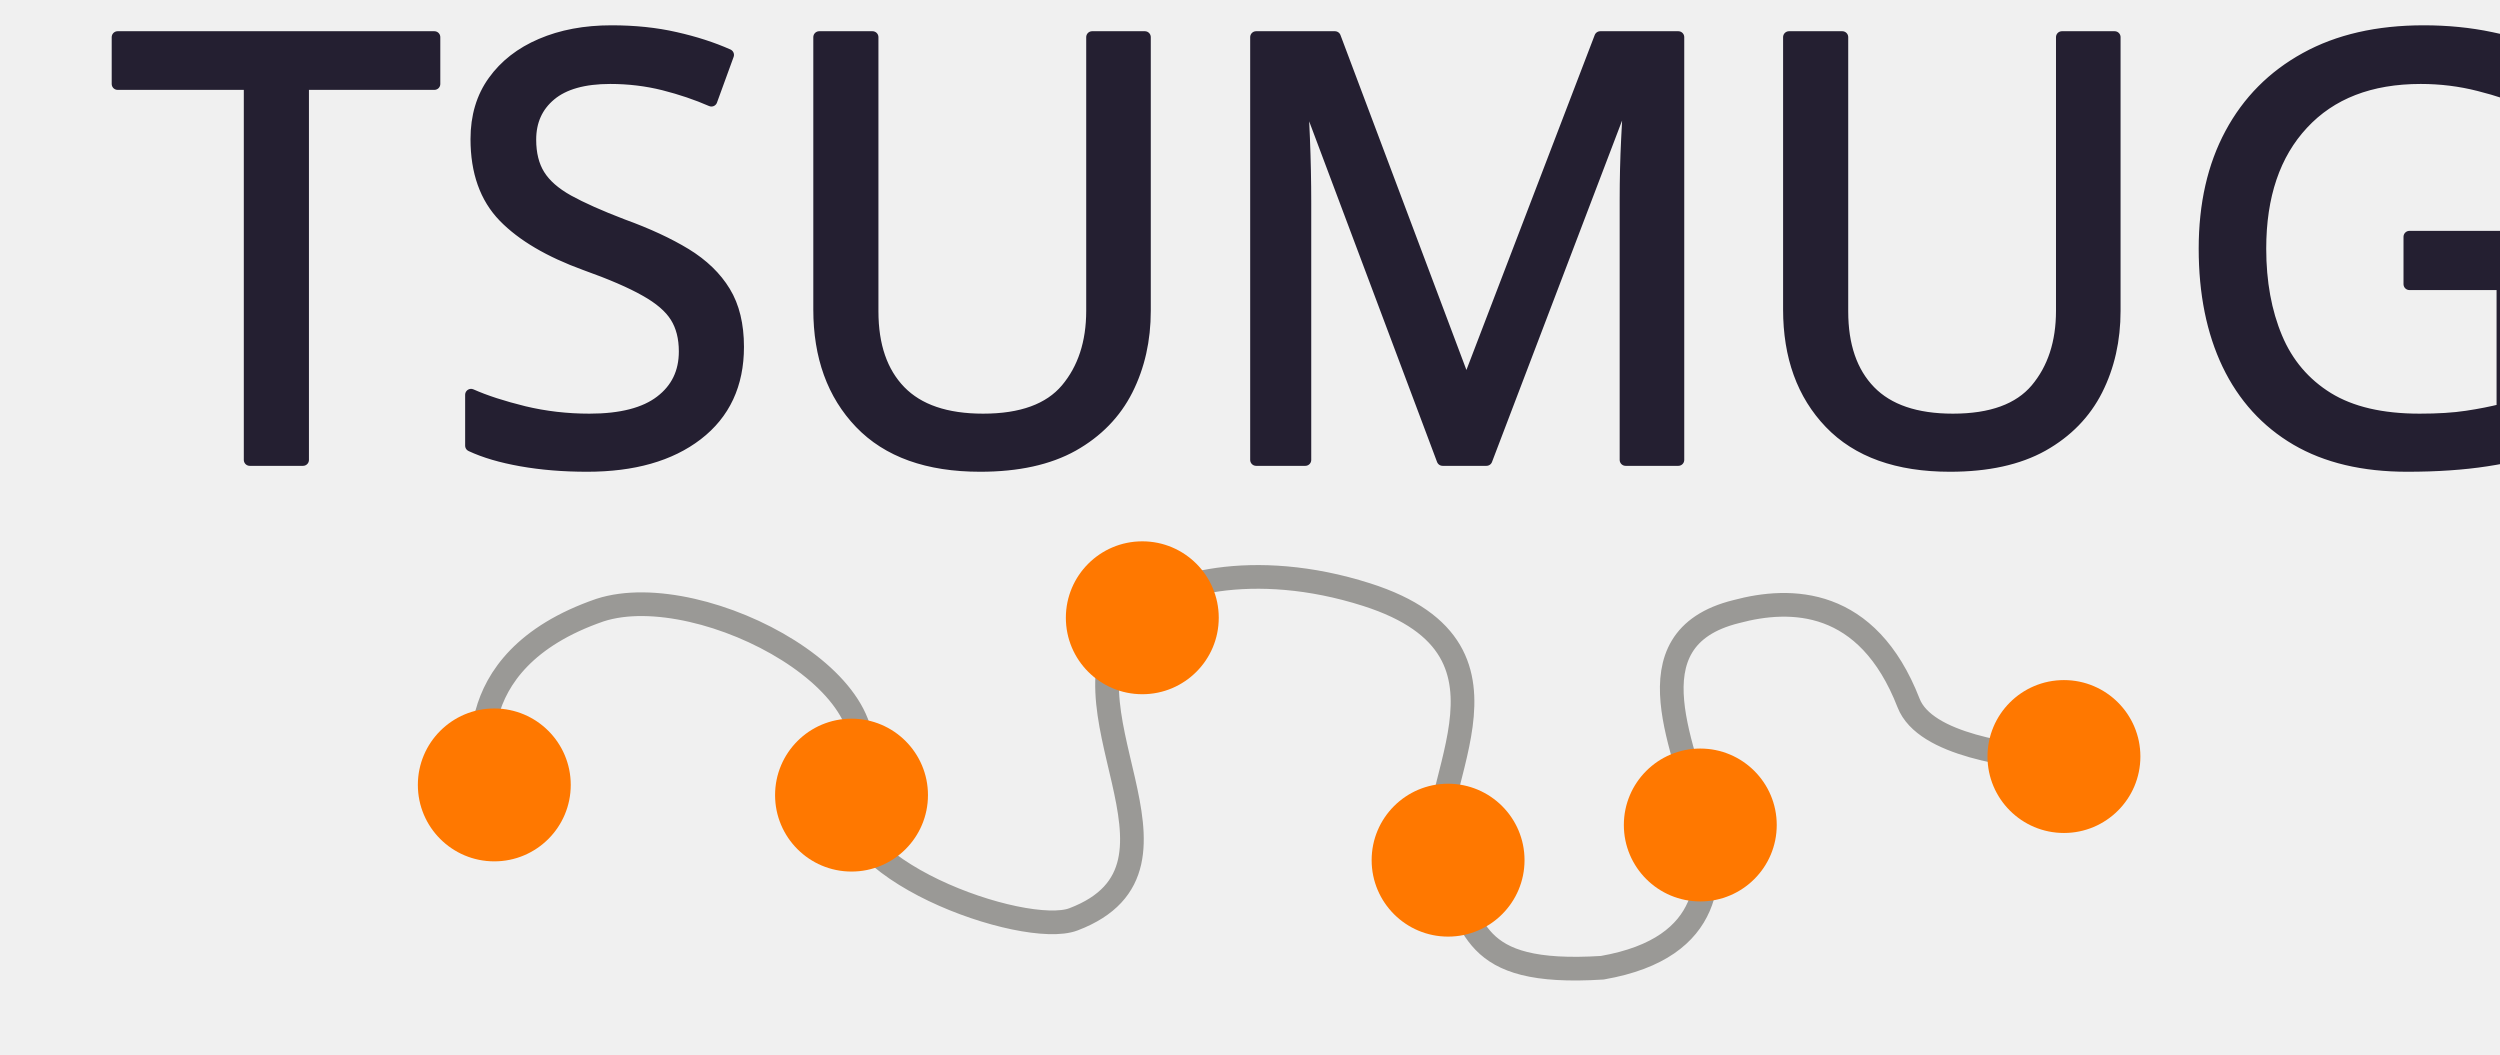
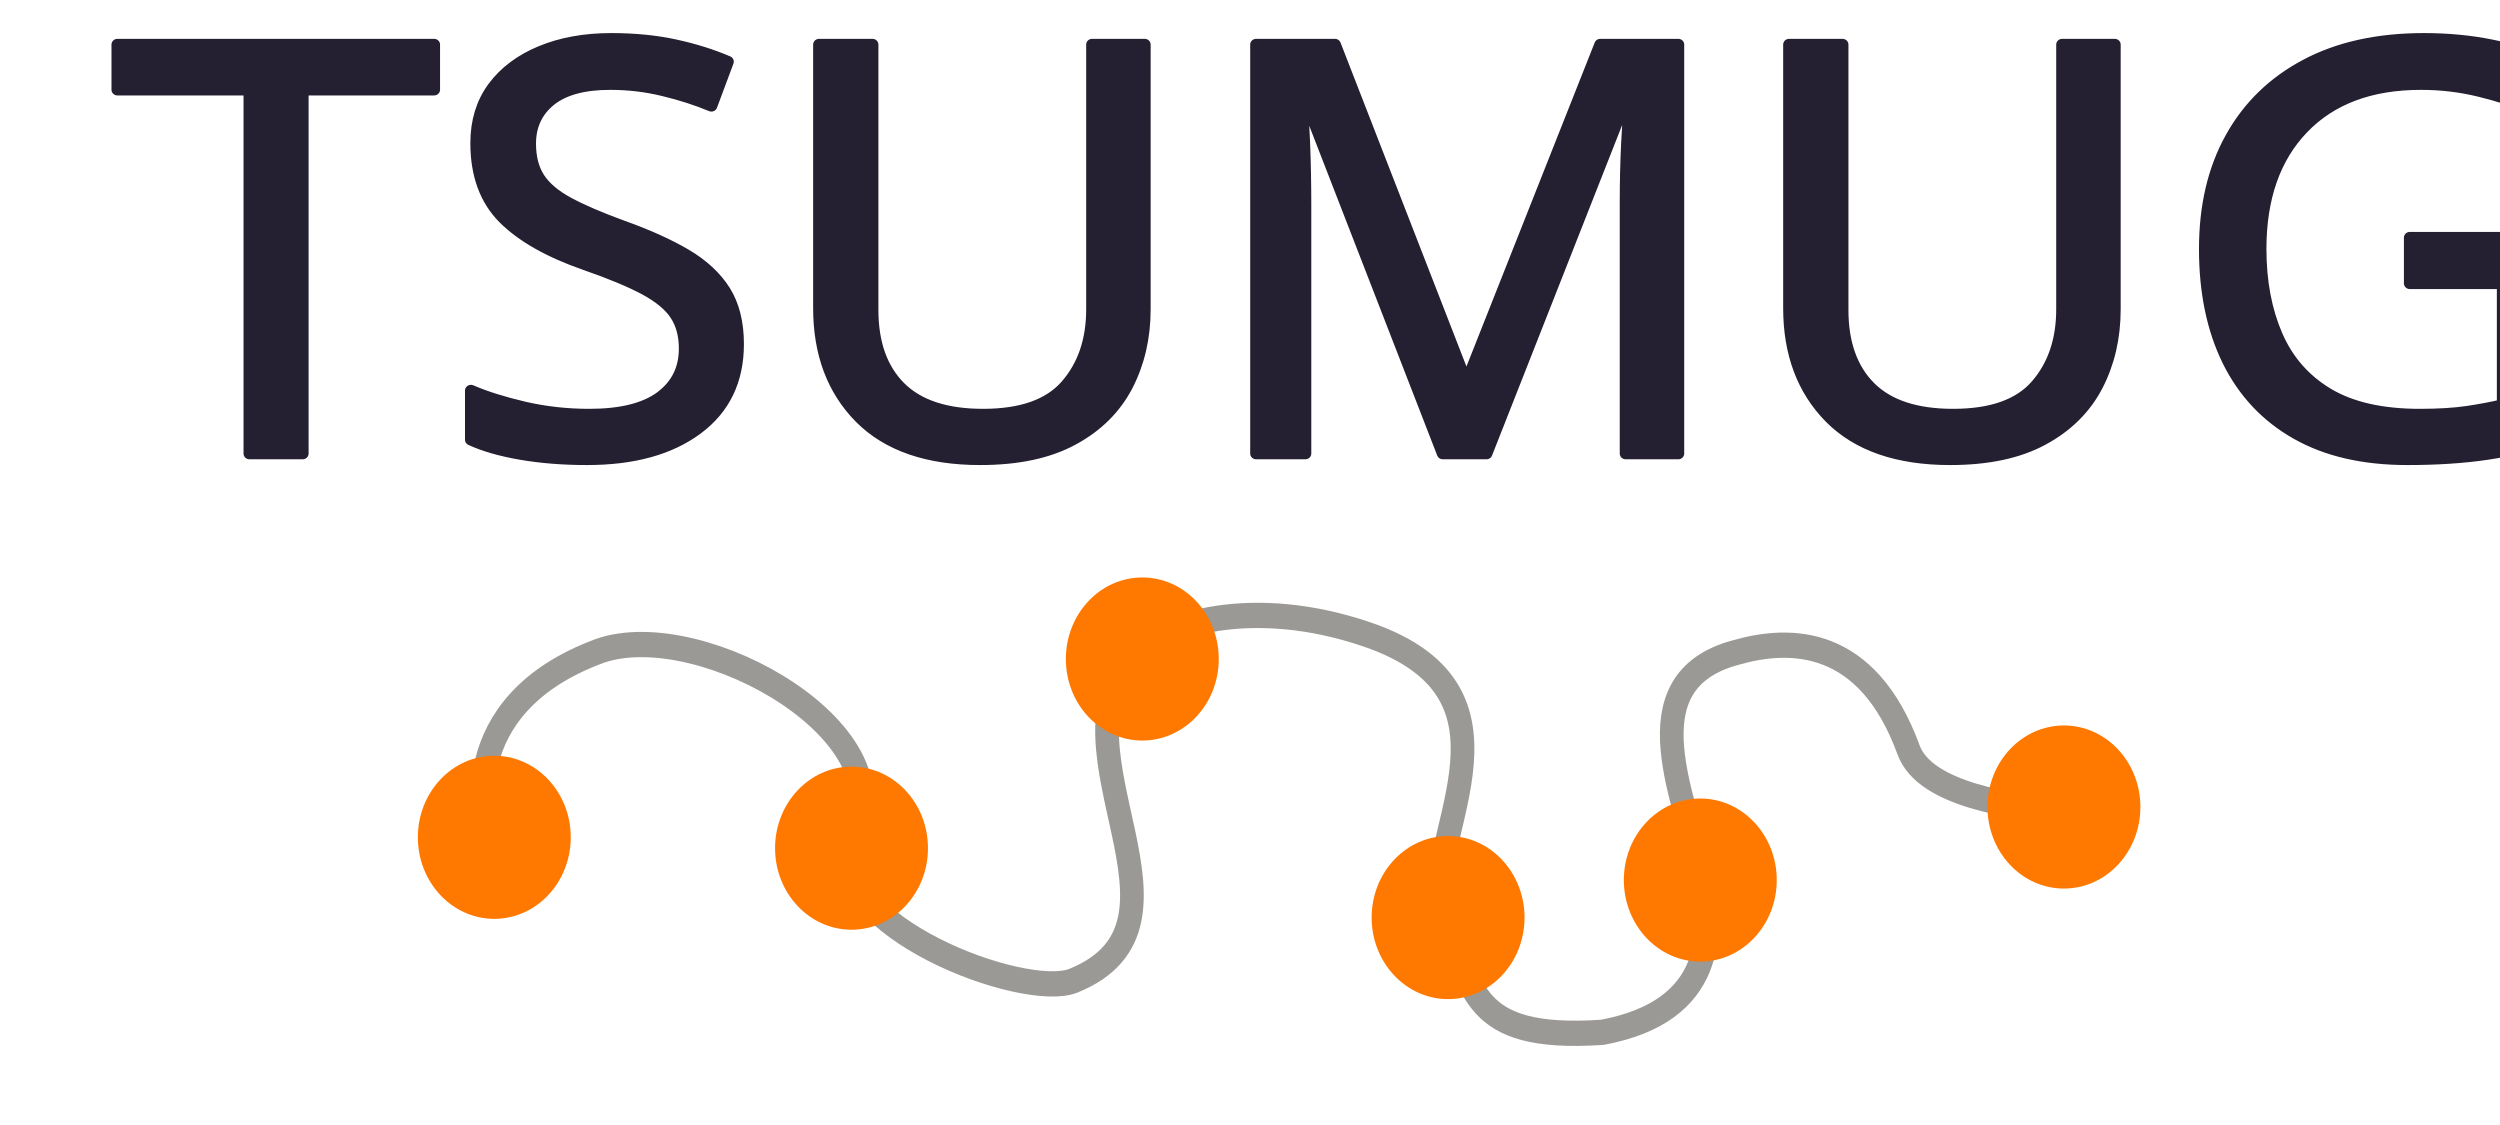
- <svg xmlns="http://www.w3.org/2000/svg" width="211.125pt" height="89.062pt" viewBox="0 0 211.125 89.062" version="1.1" id="svg9" xml:space="preserve">
+ <svg xmlns="http://www.w3.org/2000/svg" width="200pt" height="90pt" viewBox="0 0 200 90" version="1.1" id="svg9" xml:space="preserve">
  <defs id="defs1">
    <style type="text/css" id="style1">*{stroke-linejoin: round; stroke-linecap: butt}</style>
  </defs>
-   <text xml:space="preserve" style="font-style:normal;font-variant:normal;font-weight:normal;font-stretch:normal;font-size:50px;line-height:1;font-family:Rubik;-inkscape-font-specification:Rubik;text-align:center;text-decoration-color:#000000;letter-spacing:0px;word-spacing:0px;fill:#241f31;stroke:none;stroke-width:1;stroke-dasharray:none;paint-order:stroke fill markers" x="9.435" y="38.839" id="text9">
-     <tspan id="tspan9" style="font-style:normal;font-variant:normal;font-weight:normal;font-stretch:normal;font-size:50px;font-family:Sitka;-inkscape-font-specification:Sitka;fill:#241f31;stroke:#241f31;stroke-width:1;stroke-dasharray:none" x="9.435" y="38.839">TSUMUGI</tspan>
-   </text>
+   <rect style="fill:#ffffff;stroke-width:1.24" id="rect1" width="200" height="90" x="1.1368684e-13" y="2.8421709e-14" />
  <defs id="defs9" />
-   <g id="g36" transform="translate(-513.7121,-178.5349)">
-     <path style="fill:none;stroke:#9a9996;stroke-width:2;stroke-linecap:round;stroke-linejoin:bevel;stroke-dasharray:none;paint-order:stroke fill markers" d="m 554.806,244.26 c 0,0 -3.12,-9.827 9.575,-14.202 8.688,-2.817 26.689,6.902 21.031,14.877 -2.047,6.886 14.828,12.803 18.95,11.239 11.806,-4.48 -2.229,-18.215 5.058,-25.788 2.412,-2.506 10.101,-4.695 19.698,-1.637 15.087,4.807 4.037,16.858 6.356,23.202 3.041,4.502 1.981,9.042 13.549,8.309 9.653,-1.683 9.279,-8.045 8.447,-12.23 -1.16,-5.838 -6.538,-15.53 2.879,-17.848 4.573,-1.225 11.069,-1.206 14.541,7.719 1.393,3.581 8.785,4.464 12.845,4.874" id="path31-4" />
-     <circle style="fill:#ff7800;stroke:none;stroke-width:2;stroke-linecap:butt;stroke-linejoin:round;paint-order:stroke fill markers" id="circle31-5" cx="555.456" cy="244.821" r="6.456" />
-     <circle style="fill:#ff7800;stroke:none;stroke-width:2;stroke-linecap:butt;stroke-linejoin:round;paint-order:stroke fill markers" id="circle32-8" cx="585.623" cy="245.682" r="6.456" />
-     <circle style="fill:#ff7800;stroke:none;stroke-width:2;stroke-linecap:butt;stroke-linejoin:round;paint-order:stroke fill markers" id="circle33-6" cx="610.18" cy="230.706" r="6.456" />
-     <circle style="fill:#ff7800;stroke:none;stroke-width:2;stroke-linecap:butt;stroke-linejoin:round;paint-order:stroke fill markers" id="circle34-3" cx="636.003" cy="251.176" r="6.456" />
-     <circle style="fill:#ff7800;stroke:none;stroke-width:2;stroke-linecap:butt;stroke-linejoin:round;paint-order:stroke fill markers" id="circle35-8" cx="657.302" cy="248.206" r="6.456" />
-     <circle style="fill:#ff7800;stroke:none;stroke-width:2;stroke-linecap:butt;stroke-linejoin:round;paint-order:stroke fill markers" id="circle36-8" cx="688.012" cy="242.424" r="6.456" />
+   <g id="g1">
+     <text xml:space="preserve" style="font-style:normal;font-variant:normal;font-weight:normal;font-stretch:normal;font-size:46.599px;line-height:1;font-family:Rubik;-inkscape-font-specification:Rubik;text-align:center;text-decoration-color:#000000;letter-spacing:0px;word-spacing:0px;fill:#241f31;stroke:none;stroke-width:0.932;stroke-dasharray:none;paint-order:stroke fill markers" x="8.768" y="36.892" id="text9" transform="scale(1.016695,0.9835795)">
+       <tspan id="tspan9" style="font-style:normal;font-variant:normal;font-weight:normal;font-stretch:normal;font-size:46.599px;font-family:Sitka;-inkscape-font-specification:Sitka;fill:#241f31;stroke:#241f31;stroke-width:0.932;stroke-dasharray:none" x="8.768" y="36.892">TSUMUGI</tspan>
+     </text>
+     <g id="g36" transform="matrix(0.9473061,0,0,1.010526,-486.6427,-180.4142)">
+       <path style="fill:none;stroke:#9a9996;stroke-width:2;stroke-linecap:round;stroke-linejoin:bevel;stroke-dasharray:none;paint-order:stroke fill markers" d="m 554.806,244.26 c 0,0 -3.12,-9.827 9.575,-14.202 8.688,-2.817 26.689,6.902 21.031,14.877 -2.047,6.886 14.828,12.803 18.95,11.239 11.806,-4.48 -2.229,-18.215 5.058,-25.788 2.412,-2.506 10.101,-4.695 19.698,-1.637 15.087,4.807 4.037,16.858 6.356,23.202 3.041,4.502 1.981,9.042 13.549,8.309 9.653,-1.683 9.279,-8.045 8.447,-12.23 -1.16,-5.838 -6.538,-15.53 2.879,-17.848 4.573,-1.225 11.069,-1.206 14.541,7.719 1.393,3.581 8.785,4.464 12.845,4.874" id="path31-4" />
+       <circle style="fill:#ff7800;stroke:none;stroke-width:2;stroke-linecap:butt;stroke-linejoin:round;paint-order:stroke fill markers" id="circle31-5" cx="555.456" cy="244.821" r="6.456" />
+       <circle style="fill:#ff7800;stroke:none;stroke-width:2;stroke-linecap:butt;stroke-linejoin:round;paint-order:stroke fill markers" id="circle32-8" cx="585.623" cy="245.682" r="6.456" />
+       <circle style="fill:#ff7800;stroke:none;stroke-width:2;stroke-linecap:butt;stroke-linejoin:round;paint-order:stroke fill markers" id="circle33-6" cx="610.18" cy="230.706" r="6.456" />
+       <circle style="fill:#ff7800;stroke:none;stroke-width:2;stroke-linecap:butt;stroke-linejoin:round;paint-order:stroke fill markers" id="circle34-3" cx="636.003" cy="251.176" r="6.456" />
+       <circle style="fill:#ff7800;stroke:none;stroke-width:2;stroke-linecap:butt;stroke-linejoin:round;paint-order:stroke fill markers" id="circle35-8" cx="657.302" cy="248.206" r="6.456" />
+       <circle style="fill:#ff7800;stroke:none;stroke-width:2;stroke-linecap:butt;stroke-linejoin:round;paint-order:stroke fill markers" id="circle36-8" cx="688.012" cy="242.424" r="6.456" />
+     </g>
+     <rect style="fill:none;stroke:none;stroke-width:0.978;stroke-linecap:round;stroke-linejoin:bevel;stroke-dasharray:none;paint-order:stroke fill markers" id="rect36" width="200" height="90" x="-1.1368684e-13" y="-2.8421709e-14" />
  </g>
-   <rect style="fill:none;stroke:none;stroke-width:1;stroke-linecap:round;stroke-linejoin:bevel;stroke-dasharray:none;paint-order:stroke fill markers" id="rect36" width="211.125" height="89.062" x="-1.1368684e-13" y="-2.8421709e-14" />
</svg>
